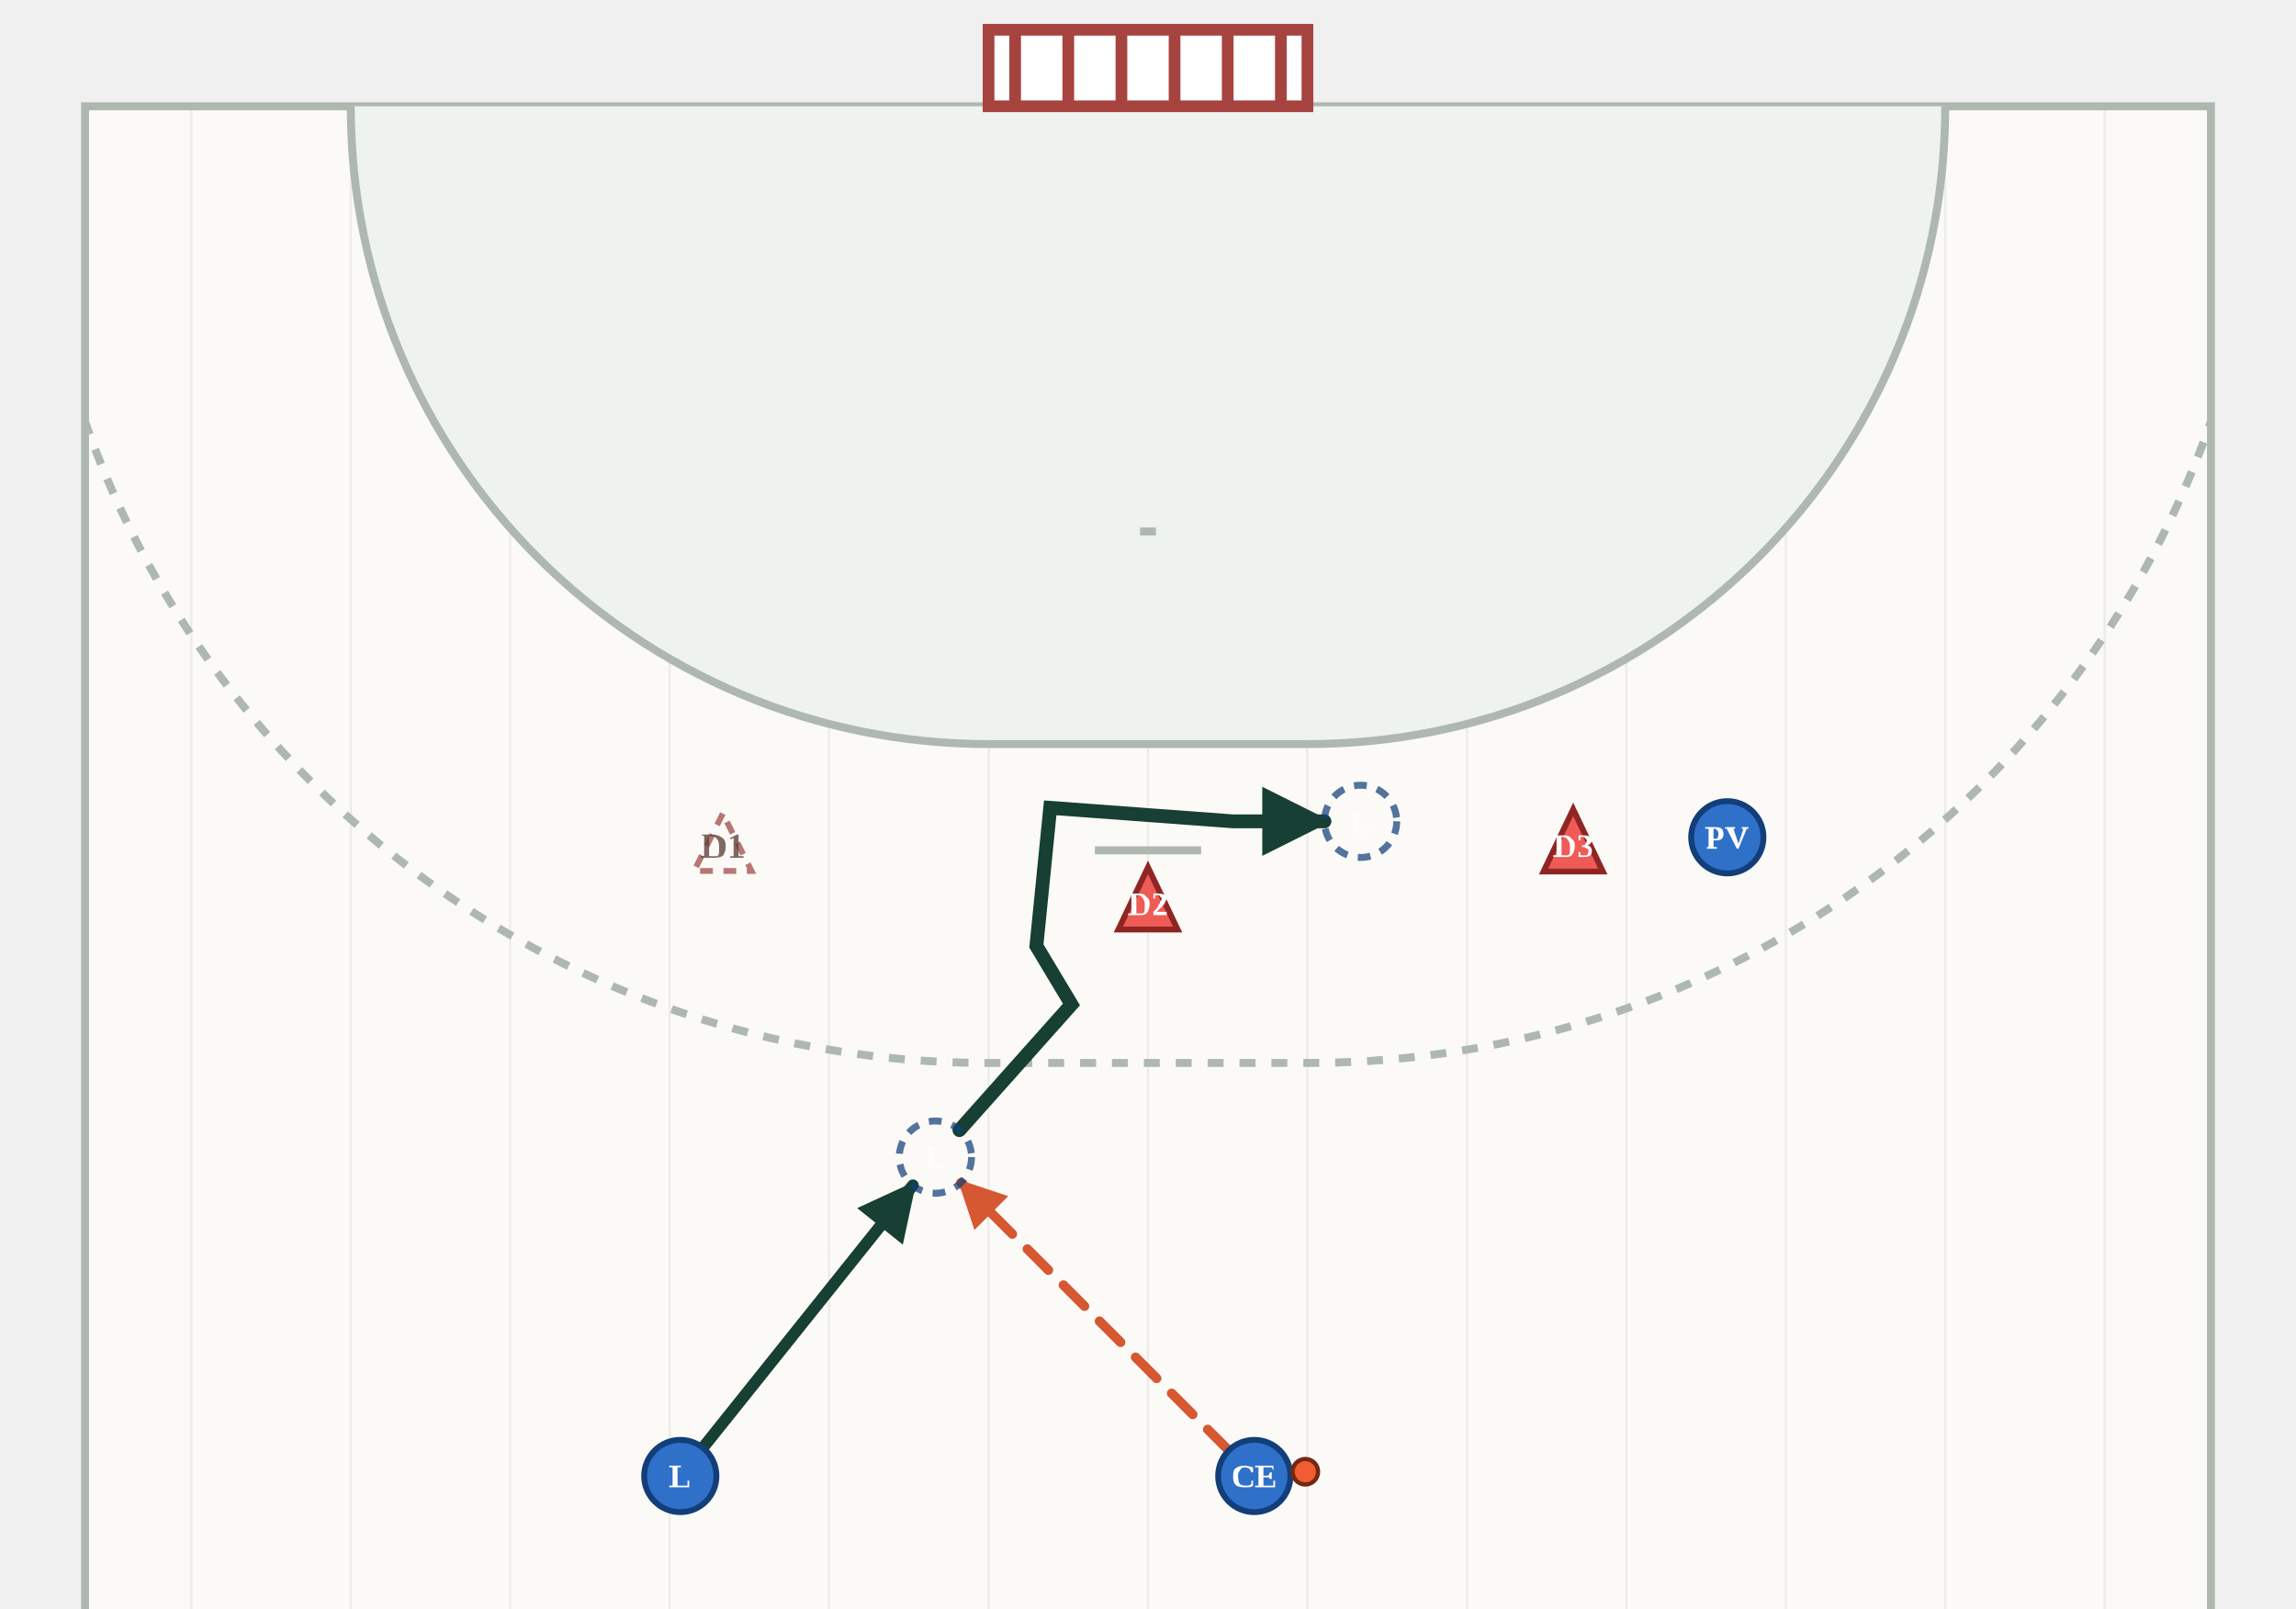
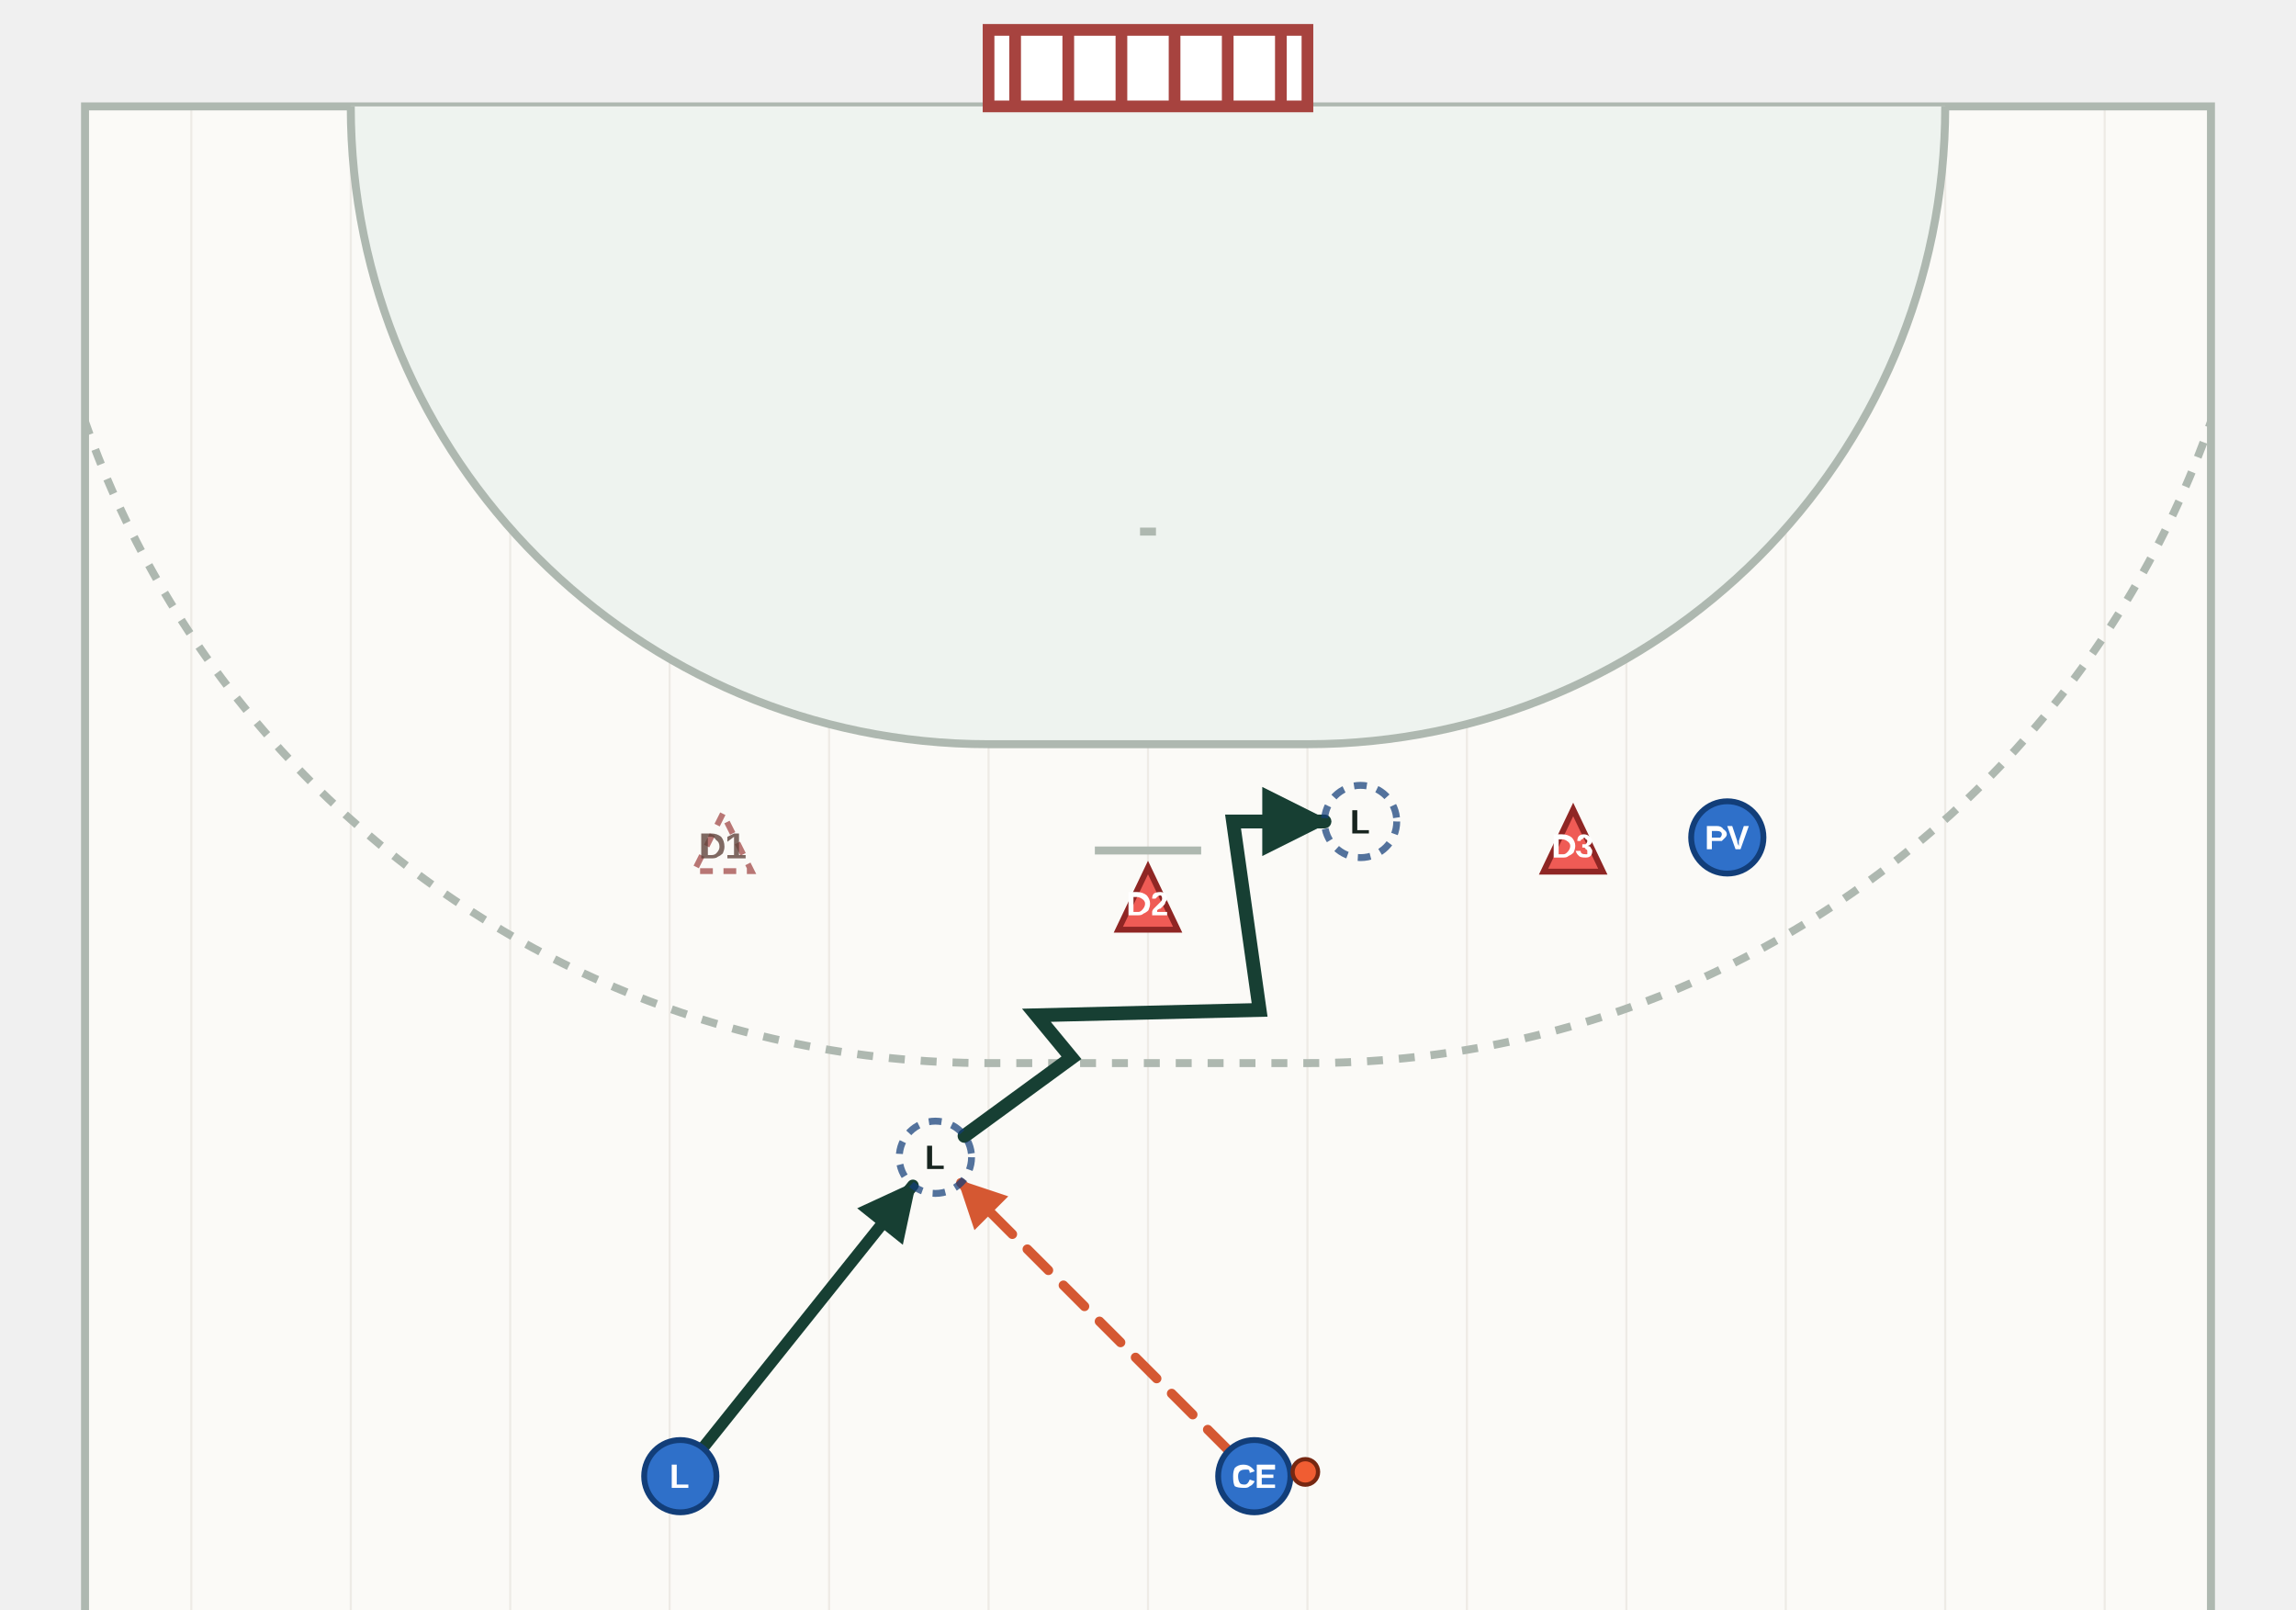
- <svg xmlns="http://www.w3.org/2000/svg" viewBox="-0.8 -1 21.6 15.136" class="traca-court view-clean" role="img" aria-label="Representació editable de A2_RECEPTION_FEINT_2X1">
-   <defs>
-     <clipPath id="court-clip">
-       <rect x="0" y="0" width="20" height="20" />
-     </clipPath>
-     <marker id="traca-arrow-dark" viewBox="0 0 10 10" refX="9" refY="5" markerWidth="5" markerHeight="5" orient="auto">
-       <path d="M 0 0 L 10 5 L 0 10 z" fill="#173f33" />
-     </marker>
-     <marker id="traca-arrow-pass" viewBox="0 0 10 10" refX="9" refY="5" markerWidth="5" markerHeight="5" orient="auto">
-       <path d="M 0 0 L 10 5 L 0 10 z" fill="#d55832" />
-     </marker>
-     <marker id="traca-arrow-shot" viewBox="0 0 10 10" refX="9" refY="5" markerWidth="5" markerHeight="5" orient="auto">
-       <path d="M 0 0 L 10 5 L 0 10 z" fill="#a51f28" />
-     </marker>
-   </defs>
-   <rect x="0" y="0" width="20" height="20" fill="#fbfaf7" />
-   <line x1="1" y1="0" x2="1" y2="20" stroke="#dedbd2" stroke-opacity="0.45" stroke-width="0.02" />
-   <line x1="2.5" y1="0" x2="2.5" y2="20" stroke="#dedbd2" stroke-opacity="0.45" stroke-width="0.02" />
-   <line x1="4" y1="0" x2="4" y2="20" stroke="#dedbd2" stroke-opacity="0.45" stroke-width="0.02" />
-   <line x1="5.5" y1="0" x2="5.5" y2="20" stroke="#dedbd2" stroke-opacity="0.45" stroke-width="0.02" />
-   <line x1="7" y1="0" x2="7" y2="20" stroke="#dedbd2" stroke-opacity="0.45" stroke-width="0.02" />
-   <line x1="8.5" y1="0" x2="8.5" y2="20" stroke="#dedbd2" stroke-opacity="0.45" stroke-width="0.02" />
-   <line x1="10" y1="0" x2="10" y2="20" stroke="#dedbd2" stroke-opacity="0.45" stroke-width="0.02" />
-   <line x1="11.5" y1="0" x2="11.5" y2="20" stroke="#dedbd2" stroke-opacity="0.45" stroke-width="0.02" />
-   <line x1="13" y1="0" x2="13" y2="20" stroke="#dedbd2" stroke-opacity="0.45" stroke-width="0.02" />
-   <line x1="14.5" y1="0" x2="14.5" y2="20" stroke="#dedbd2" stroke-opacity="0.45" stroke-width="0.02" />
-   <line x1="16" y1="0" x2="16" y2="20" stroke="#dedbd2" stroke-opacity="0.45" stroke-width="0.02" />
-   <line x1="17.5" y1="0" x2="17.5" y2="20" stroke="#dedbd2" stroke-opacity="0.45" stroke-width="0.02" />
-   <line x1="19" y1="0" x2="19" y2="20" stroke="#dedbd2" stroke-opacity="0.45" stroke-width="0.02" />
-   <rect x="0" y="0" width="20" height="20" fill="none" stroke="#aeb8b0" stroke-width="0.075" />
-   <path d="M 2.5 0 A 6 6 0 0 0 8.5 6 L 11.5 6 A 6 6 0 0 0 17.5 0" fill="#eef3ef" stroke="#aeb8b0" stroke-width="0.075" />
-   <path d="M -0.5 0 A 9 9 0 0 0 8.5 9 L 11.5 9 A 9 9 0 0 0 20.5 0" fill="none" stroke="#aeb8b0" stroke-width="0.075" stroke-dasharray="0.15 0.15" clip-path="url(#court-clip)" />
-   <line x1="9.5" y1="7" x2="10.5" y2="7" stroke="#aeb8b0" stroke-width="0.075" />
-   <line x1="9.925" y1="4" x2="10.075" y2="4" stroke="#aeb8b0" stroke-width="0.075" />
-   <line x1="0" y1="20" x2="20" y2="20" stroke="#aeb8b0" stroke-width="0.075" />
-   <path d="M 8 20 A 2 2 0 0 1 12 20" fill="none" stroke="#aeb8b0" stroke-width="0.075" />
-   <rect x="8.5" y="-0.72" width="3" height="0.72" fill="#ffffff" stroke="#a7433f" stroke-width="0.11" />
-   <line x1="8.75" y1="-0.72" x2="8.75" y2="0" stroke="#a7433f" stroke-width="0.11" />
-   <line x1="9.25" y1="-0.72" x2="9.25" y2="0" stroke="#a7433f" stroke-width="0.11" />
-   <line x1="9.75" y1="-0.72" x2="9.75" y2="0" stroke="#a7433f" stroke-width="0.11" />
-   <line x1="10.25" y1="-0.72" x2="10.25" y2="0" stroke="#a7433f" stroke-width="0.11" />
-   <line x1="10.75" y1="-0.72" x2="10.75" y2="0" stroke="#a7433f" stroke-width="0.11" />
-   <line x1="11.25" y1="-0.72" x2="11.25" y2="0" stroke="#a7433f" stroke-width="0.11" />
-   <path d="M 10.76 12.646 L 8.24 10.126" fill="none" stroke="#d55832" stroke-width="0.09" stroke-dasharray="0.28 0.20" stroke-linecap="round" stroke-linejoin="miter" marker-end="url(#traca-arrow-pass)" class="selectable exercise-path" data-ref="geometry:common_path:PATH_VIS_A001_PASS_PATH" data-kind="path" data-path-suffix="segments" />
-   <path d="M 5.812 12.621 L 7.788 10.151" fill="none" stroke="#173f33" stroke-width="0.11" stroke-linecap="round" stroke-linejoin="miter" marker-end="url(#traca-arrow-dark)" class="selectable exercise-path" data-ref="geometry:common_path:PATH_VIS_A002_MOVEMENT_PATH" data-kind="path" data-path-suffix="segments" />
-   <path d="M 8.226 9.632 L 9.28 8.45 L 8.95 7.9 L 9.08 6.6 L 10.8 6.727 L 11.66 6.727" fill="none" stroke="#173f33" stroke-width="0.13" stroke-linecap="round" stroke-linejoin="miter" marker-end="url(#traca-arrow-dark)" class="selectable exercise-path" data-ref="geometry:common_path:PATH_VIS_A003_FEINT_PATH" data-kind="path" data-path-suffix="segments" />
-   <g class="participant-state-node" role="img" pointer-events="none" aria-label="Posició futura L" data-temporal-status="future">
-     <circle cx="12" cy="6.727" r="0.34" fill="none" stroke="#123e79" stroke-opacity="0.72" stroke-width="0.065" stroke-dasharray="0.12 0.10" />
-     <text x="12" y="6.837" text-anchor="middle" fill="#ffffff" fill-opacity="0.68" font-size="0.31" font-weight="800" pointer-events="none">L</text>
-   </g>
-   <g class="participant-state-node" role="img" pointer-events="none" aria-label="Posició futura L" data-temporal-status="future">
-     <circle cx="8" cy="9.886" r="0.34" fill="none" stroke="#123e79" stroke-opacity="0.72" stroke-width="0.065" stroke-dasharray="0.12 0.10" />
-     <text x="8" y="9.996" text-anchor="middle" fill="#ffffff" fill-opacity="0.68" font-size="0.31" font-weight="800" pointer-events="none">L</text>
-   </g>
-   <g class="contextual-reference-node" role="img" aria-label="Referència estructural D1" data-ref="geometry:contextual_reference:CONTEXT_D1" data-participant-ref="D1" data-active-participant="false" pointer-events="none">
-     <polygon points="6,6.654 5.73,7.194 6.27,7.194" fill="none" stroke="#8f2624" stroke-opacity="0.62" stroke-width="0.055" stroke-dasharray="0.12 0.1" />
-     <text x="6" y="7.074" text-anchor="middle" fill="#5d4039" fill-opacity="0.78" font-size="0.34" font-weight="760">D1</text>
-   </g>
-   <g class="selectable entity-node" data-ref="geometry:entity:CE" data-kind="entity" tabindex="0" role="button" aria-label="attacker CE" data-state-ref="STATE_CE_S0">
-     <circle cx="11" cy="12.886" r="0.34" fill="#2f70c9" stroke="#123e79" stroke-width="0.055" />
-     <text x="11" y="12.996" text-anchor="middle" fill="#ffffff" font-size="0.31" font-weight="800" pointer-events="none">CE</text>
-   </g>
-   <g class="selectable entity-node" data-ref="geometry:entity:D2" data-kind="entity" tabindex="0" role="button" aria-label="defender D2" data-state-ref="STATE_D2_S0">
-     <polygon points="10,7.16 9.721,7.745 10.279,7.745" fill="#ef5b55" stroke="#8f2624" stroke-width="0.055" />
-     <text x="10" y="7.61" text-anchor="middle" fill="#ffffff" font-size="0.31" font-weight="800" pointer-events="none">D2</text>
-   </g>
-   <g class="selectable entity-node" data-ref="geometry:entity:D3" data-kind="entity" tabindex="0" role="button" aria-label="defender D3" data-state-ref="STATE_D3_S0">
-     <polygon points="14,6.614 13.721,7.199 14.279,7.199" fill="#ef5b55" stroke="#8f2624" stroke-width="0.055" />
-     <text x="14" y="7.064" text-anchor="middle" fill="#ffffff" font-size="0.31" font-weight="800" pointer-events="none">D3</text>
-   </g>
-   <g class="selectable entity-node" data-ref="geometry:entity:L" data-kind="entity" tabindex="0" role="button" aria-label="attacker L" data-state-ref="STATE_L_S0">
-     <circle cx="5.6" cy="12.886" r="0.34" fill="#2f70c9" stroke="#123e79" stroke-width="0.055" />
-     <text x="5.6" y="12.996" text-anchor="middle" fill="#ffffff" font-size="0.31" font-weight="800" pointer-events="none">L</text>
-   </g>
-   <g class="selectable entity-node" data-ref="geometry:entity:PV" data-kind="entity" tabindex="0" role="button" aria-label="pivot PV" data-state-ref="STATE_PV_S0">
-     <circle cx="15.45" cy="6.877" r="0.34" fill="#2f70c9" stroke="#123e79" stroke-width="0.055" />
-     <text x="15.45" y="6.987" text-anchor="middle" fill="#ffffff" font-size="0.31" font-weight="800" pointer-events="none">PV</text>
-   </g>
-   <g class="ball-node" role="img" aria-label="Pilota B1 amb CE" data-ball-ref="B1" data-ball-state-ref="BALL_STATE_B1_S0" data-holder-state-ref="STATE_CE_S0" pointer-events="none">
-     <circle cx="11.48" cy="12.846" r="0.12" fill="#f05d32" stroke="#762711" stroke-width="0.04" />
+ <svg xmlns="http://www.w3.org/2000/svg" viewBox="-0.8 -1 21.6 15.136" class="traca-court view-clean" width="1200" height="841" font-family="Arial, sans-serif" role="img" aria-label="Representació editable de A2_RECEPTION_FEINT_2X1">
+   <g data-world="true">
+     <defs>
+       <clipPath id="traca-2-court-clip">
+         <rect x="0" y="0" width="20" height="20" />
+       </clipPath>
+       <marker id="traca-2-traca-arrow-dark" viewBox="0 0 10 10" refX="9" refY="5" markerWidth="5" markerHeight="5" orient="auto">
+         <path d="M 0 0 L 10 5 L 0 10 z" fill="#173f33" />
+       </marker>
+       <marker id="traca-2-traca-arrow-pass" viewBox="0 0 10 10" refX="9" refY="5" markerWidth="5" markerHeight="5" orient="auto">
+         <path d="M 0 0 L 10 5 L 0 10 z" fill="#d55832" />
+       </marker>
+       <marker id="traca-2-traca-arrow-shot" viewBox="0 0 10 10" refX="9" refY="5" markerWidth="5" markerHeight="5" orient="auto">
+         <path d="M 0 0 L 10 5 L 0 10 z" fill="#a51f28" />
+       </marker>
+     </defs>
+     <rect x="0" y="0" width="20" height="20" fill="#fbfaf7" />
+     <line x1="1" y1="0" x2="1" y2="20" stroke="#dedbd2" stroke-opacity="0.45" stroke-width="0.02" />
+     <line x1="2.5" y1="0" x2="2.5" y2="20" stroke="#dedbd2" stroke-opacity="0.45" stroke-width="0.02" />
+     <line x1="4" y1="0" x2="4" y2="20" stroke="#dedbd2" stroke-opacity="0.45" stroke-width="0.02" />
+     <line x1="5.5" y1="0" x2="5.5" y2="20" stroke="#dedbd2" stroke-opacity="0.45" stroke-width="0.02" />
+     <line x1="7" y1="0" x2="7" y2="20" stroke="#dedbd2" stroke-opacity="0.45" stroke-width="0.02" />
+     <line x1="8.5" y1="0" x2="8.5" y2="20" stroke="#dedbd2" stroke-opacity="0.45" stroke-width="0.02" />
+     <line x1="10" y1="0" x2="10" y2="20" stroke="#dedbd2" stroke-opacity="0.45" stroke-width="0.02" />
+     <line x1="11.5" y1="0" x2="11.5" y2="20" stroke="#dedbd2" stroke-opacity="0.45" stroke-width="0.02" />
+     <line x1="13" y1="0" x2="13" y2="20" stroke="#dedbd2" stroke-opacity="0.45" stroke-width="0.02" />
+     <line x1="14.5" y1="0" x2="14.5" y2="20" stroke="#dedbd2" stroke-opacity="0.45" stroke-width="0.02" />
+     <line x1="16" y1="0" x2="16" y2="20" stroke="#dedbd2" stroke-opacity="0.45" stroke-width="0.02" />
+     <line x1="17.5" y1="0" x2="17.5" y2="20" stroke="#dedbd2" stroke-opacity="0.45" stroke-width="0.02" />
+     <line x1="19" y1="0" x2="19" y2="20" stroke="#dedbd2" stroke-opacity="0.45" stroke-width="0.02" />
+     <rect x="0" y="0" width="20" height="20" fill="none" stroke="#aeb8b0" stroke-width="0.075" />
+     <path d="M 2.5 0 A 6 6 0 0 0 8.5 6 L 11.5 6 A 6 6 0 0 0 17.5 0" fill="#eef3ef" stroke="#aeb8b0" stroke-width="0.075" />
+     <path d="M -0.5 0 A 9 9 0 0 0 8.5 9 L 11.5 9 A 9 9 0 0 0 20.5 0" fill="none" stroke="#aeb8b0" stroke-width="0.075" stroke-dasharray="0.15 0.15" clip-path="url(#traca-2-court-clip)" />
+     <line x1="9.5" y1="7" x2="10.5" y2="7" stroke="#aeb8b0" stroke-width="0.075" />
+     <line x1="9.925" y1="4" x2="10.075" y2="4" stroke="#aeb8b0" stroke-width="0.075" />
+     <line x1="0" y1="20" x2="20" y2="20" stroke="#aeb8b0" stroke-width="0.075" />
+     <path d="M 8 20 A 2 2 0 0 1 12 20" fill="none" stroke="#aeb8b0" stroke-width="0.075" />
+     <rect x="8.5" y="-0.72" width="3" height="0.72" fill="#ffffff" stroke="#a7433f" stroke-width="0.11" />
+     <line x1="8.75" y1="-0.72" x2="8.75" y2="0" stroke="#a7433f" stroke-width="0.11" />
+     <line x1="9.25" y1="-0.72" x2="9.25" y2="0" stroke="#a7433f" stroke-width="0.11" />
+     <line x1="9.75" y1="-0.72" x2="9.75" y2="0" stroke="#a7433f" stroke-width="0.11" />
+     <line x1="10.25" y1="-0.72" x2="10.25" y2="0" stroke="#a7433f" stroke-width="0.11" />
+     <line x1="10.75" y1="-0.72" x2="10.75" y2="0" stroke="#a7433f" stroke-width="0.11" />
+     <line x1="11.25" y1="-0.72" x2="11.25" y2="0" stroke="#a7433f" stroke-width="0.11" />
+     <path d="M 10.76 12.646 L 8.24 10.126" fill="none" stroke="#d55832" stroke-width="0.09" stroke-dasharray="0.28 0.20" stroke-linecap="round" stroke-linejoin="miter" marker-end="url(#traca-2-traca-arrow-pass)" class="selectable exercise-path" data-ref="geometry:common_path:PATH_VIS_A001_PASS_PATH" data-kind="path" data-path-suffix="segments" />
+     <path d="M 5.812 12.621 L 7.788 10.151" fill="none" stroke="#173f33" stroke-width="0.11" stroke-linecap="round" stroke-linejoin="miter" marker-end="url(#traca-2-traca-arrow-dark)" class="selectable exercise-path" data-ref="geometry:common_path:PATH_VIS_A002_MOVEMENT_PATH" data-kind="path" data-path-suffix="segments" />
+     <path d="M 8.274 9.685 L 9.28 8.95 L 8.95 8.55 L 11.05 8.5 L 10.8 6.727 L 11.66 6.727" fill="none" stroke="#173f33" stroke-width="0.13" stroke-linecap="round" stroke-linejoin="miter" marker-end="url(#traca-2-traca-arrow-dark)" class="selectable exercise-path" data-ref="geometry:common_path:PATH_VIS_A003_FEINT_PATH" data-kind="path" data-path-suffix="segments" />
+     <g class="participant-state-node" role="img" pointer-events="none" aria-label="Posició futura L" data-temporal-status="future">
+       <circle cx="12" cy="6.727" r="0.34" fill="none" stroke="#123e79" stroke-opacity="0.72" stroke-width="0.065" stroke-dasharray="0.12 0.10" />
+       <text x="12" y="6.837" text-anchor="middle" fill="#17241f" fill-opacity="1" font-size="0.31" font-weight="800" pointer-events="none">L</text>
+     </g>
+     <g class="participant-state-node" role="img" pointer-events="none" aria-label="Posició futura L" data-temporal-status="future">
+       <circle cx="8" cy="9.886" r="0.34" fill="none" stroke="#123e79" stroke-opacity="0.72" stroke-width="0.065" stroke-dasharray="0.12 0.10" />
+       <text x="8" y="9.996" text-anchor="middle" fill="#17241f" fill-opacity="1" font-size="0.31" font-weight="800" pointer-events="none">L</text>
+     </g>
+     <g class="contextual-reference-node" role="img" aria-label="Referència estructural D1" data-ref="geometry:contextual_reference:CONTEXT_D1" data-participant-ref="D1" data-active-participant="false" pointer-events="none">
+       <polygon points="6,6.654 5.73,7.194 6.27,7.194" fill="none" stroke="#8f2624" stroke-opacity="0.62" stroke-width="0.055" stroke-dasharray="0.12 0.1" />
+       <text x="6" y="7.074" text-anchor="middle" fill="#5d4039" fill-opacity="0.78" font-size="0.34" font-weight="760">D1</text>
+     </g>
+     <g class="selectable entity-node" data-ref="geometry:entity:CE" data-kind="entity" tabindex="0" role="button" aria-label="attacker CE" data-state-ref="STATE_CE_S0">
+       <circle cx="11" cy="12.886" r="0.58" fill="transparent" pointer-events="all" />
+       <circle cx="11" cy="12.886" r="0.34" fill="#2f70c9" stroke="#123e79" stroke-width="0.055" />
+       <text x="11" y="12.996" text-anchor="middle" fill="#ffffff" font-size="0.31" font-weight="800" pointer-events="none">CE</text>
+     </g>
+     <g class="selectable entity-node" data-ref="geometry:entity:D2" data-kind="entity" tabindex="0" role="button" aria-label="defender D2" data-state-ref="STATE_D2_S0">
+       <circle cx="10" cy="7.5" r="0.58" fill="transparent" pointer-events="all" />
+       <polygon points="10,7.16 9.721,7.745 10.279,7.745" fill="#ef5b55" stroke="#8f2624" stroke-width="0.055" />
+       <text x="10" y="7.61" text-anchor="middle" fill="#ffffff" font-size="0.31" font-weight="800" pointer-events="none">D2</text>
+     </g>
+     <g class="selectable entity-node" data-ref="geometry:entity:D3" data-kind="entity" tabindex="0" role="button" aria-label="defender D3" data-state-ref="STATE_D3_S0">
+       <circle cx="14" cy="6.954" r="0.58" fill="transparent" pointer-events="all" />
+       <polygon points="14,6.614 13.721,7.199 14.279,7.199" fill="#ef5b55" stroke="#8f2624" stroke-width="0.055" />
+       <text x="14" y="7.064" text-anchor="middle" fill="#ffffff" font-size="0.31" font-weight="800" pointer-events="none">D3</text>
+     </g>
+     <g class="selectable entity-node" data-ref="geometry:entity:L" data-kind="entity" tabindex="0" role="button" aria-label="attacker L" data-state-ref="STATE_L_S0">
+       <circle cx="5.6" cy="12.886" r="0.58" fill="transparent" pointer-events="all" />
+       <circle cx="5.6" cy="12.886" r="0.34" fill="#2f70c9" stroke="#123e79" stroke-width="0.055" />
+       <text x="5.6" y="12.996" text-anchor="middle" fill="#ffffff" font-size="0.31" font-weight="800" pointer-events="none">L</text>
+     </g>
+     <g class="selectable entity-node" data-ref="geometry:entity:PV" data-kind="entity" tabindex="0" role="button" aria-label="pivot PV" data-state-ref="STATE_PV_S0">
+       <circle cx="15.45" cy="6.877" r="0.58" fill="transparent" pointer-events="all" />
+       <circle cx="15.45" cy="6.877" r="0.34" fill="#2f70c9" stroke="#123e79" stroke-width="0.055" />
+       <text x="15.45" y="6.987" text-anchor="middle" fill="#ffffff" font-size="0.31" font-weight="800" pointer-events="none">PV</text>
+     </g>
+     <g class="ball-node" role="img" aria-label="Pilota B1 amb CE" data-ball-ref="B1" data-ball-state-ref="BALL_STATE_B1_S0" data-holder-state-ref="STATE_CE_S0" pointer-events="none">
+       <circle cx="11.48" cy="12.846" r="0.12" fill="#f05d32" stroke="#762711" stroke-width="0.04" />
+     </g>
  </g>
</svg>
